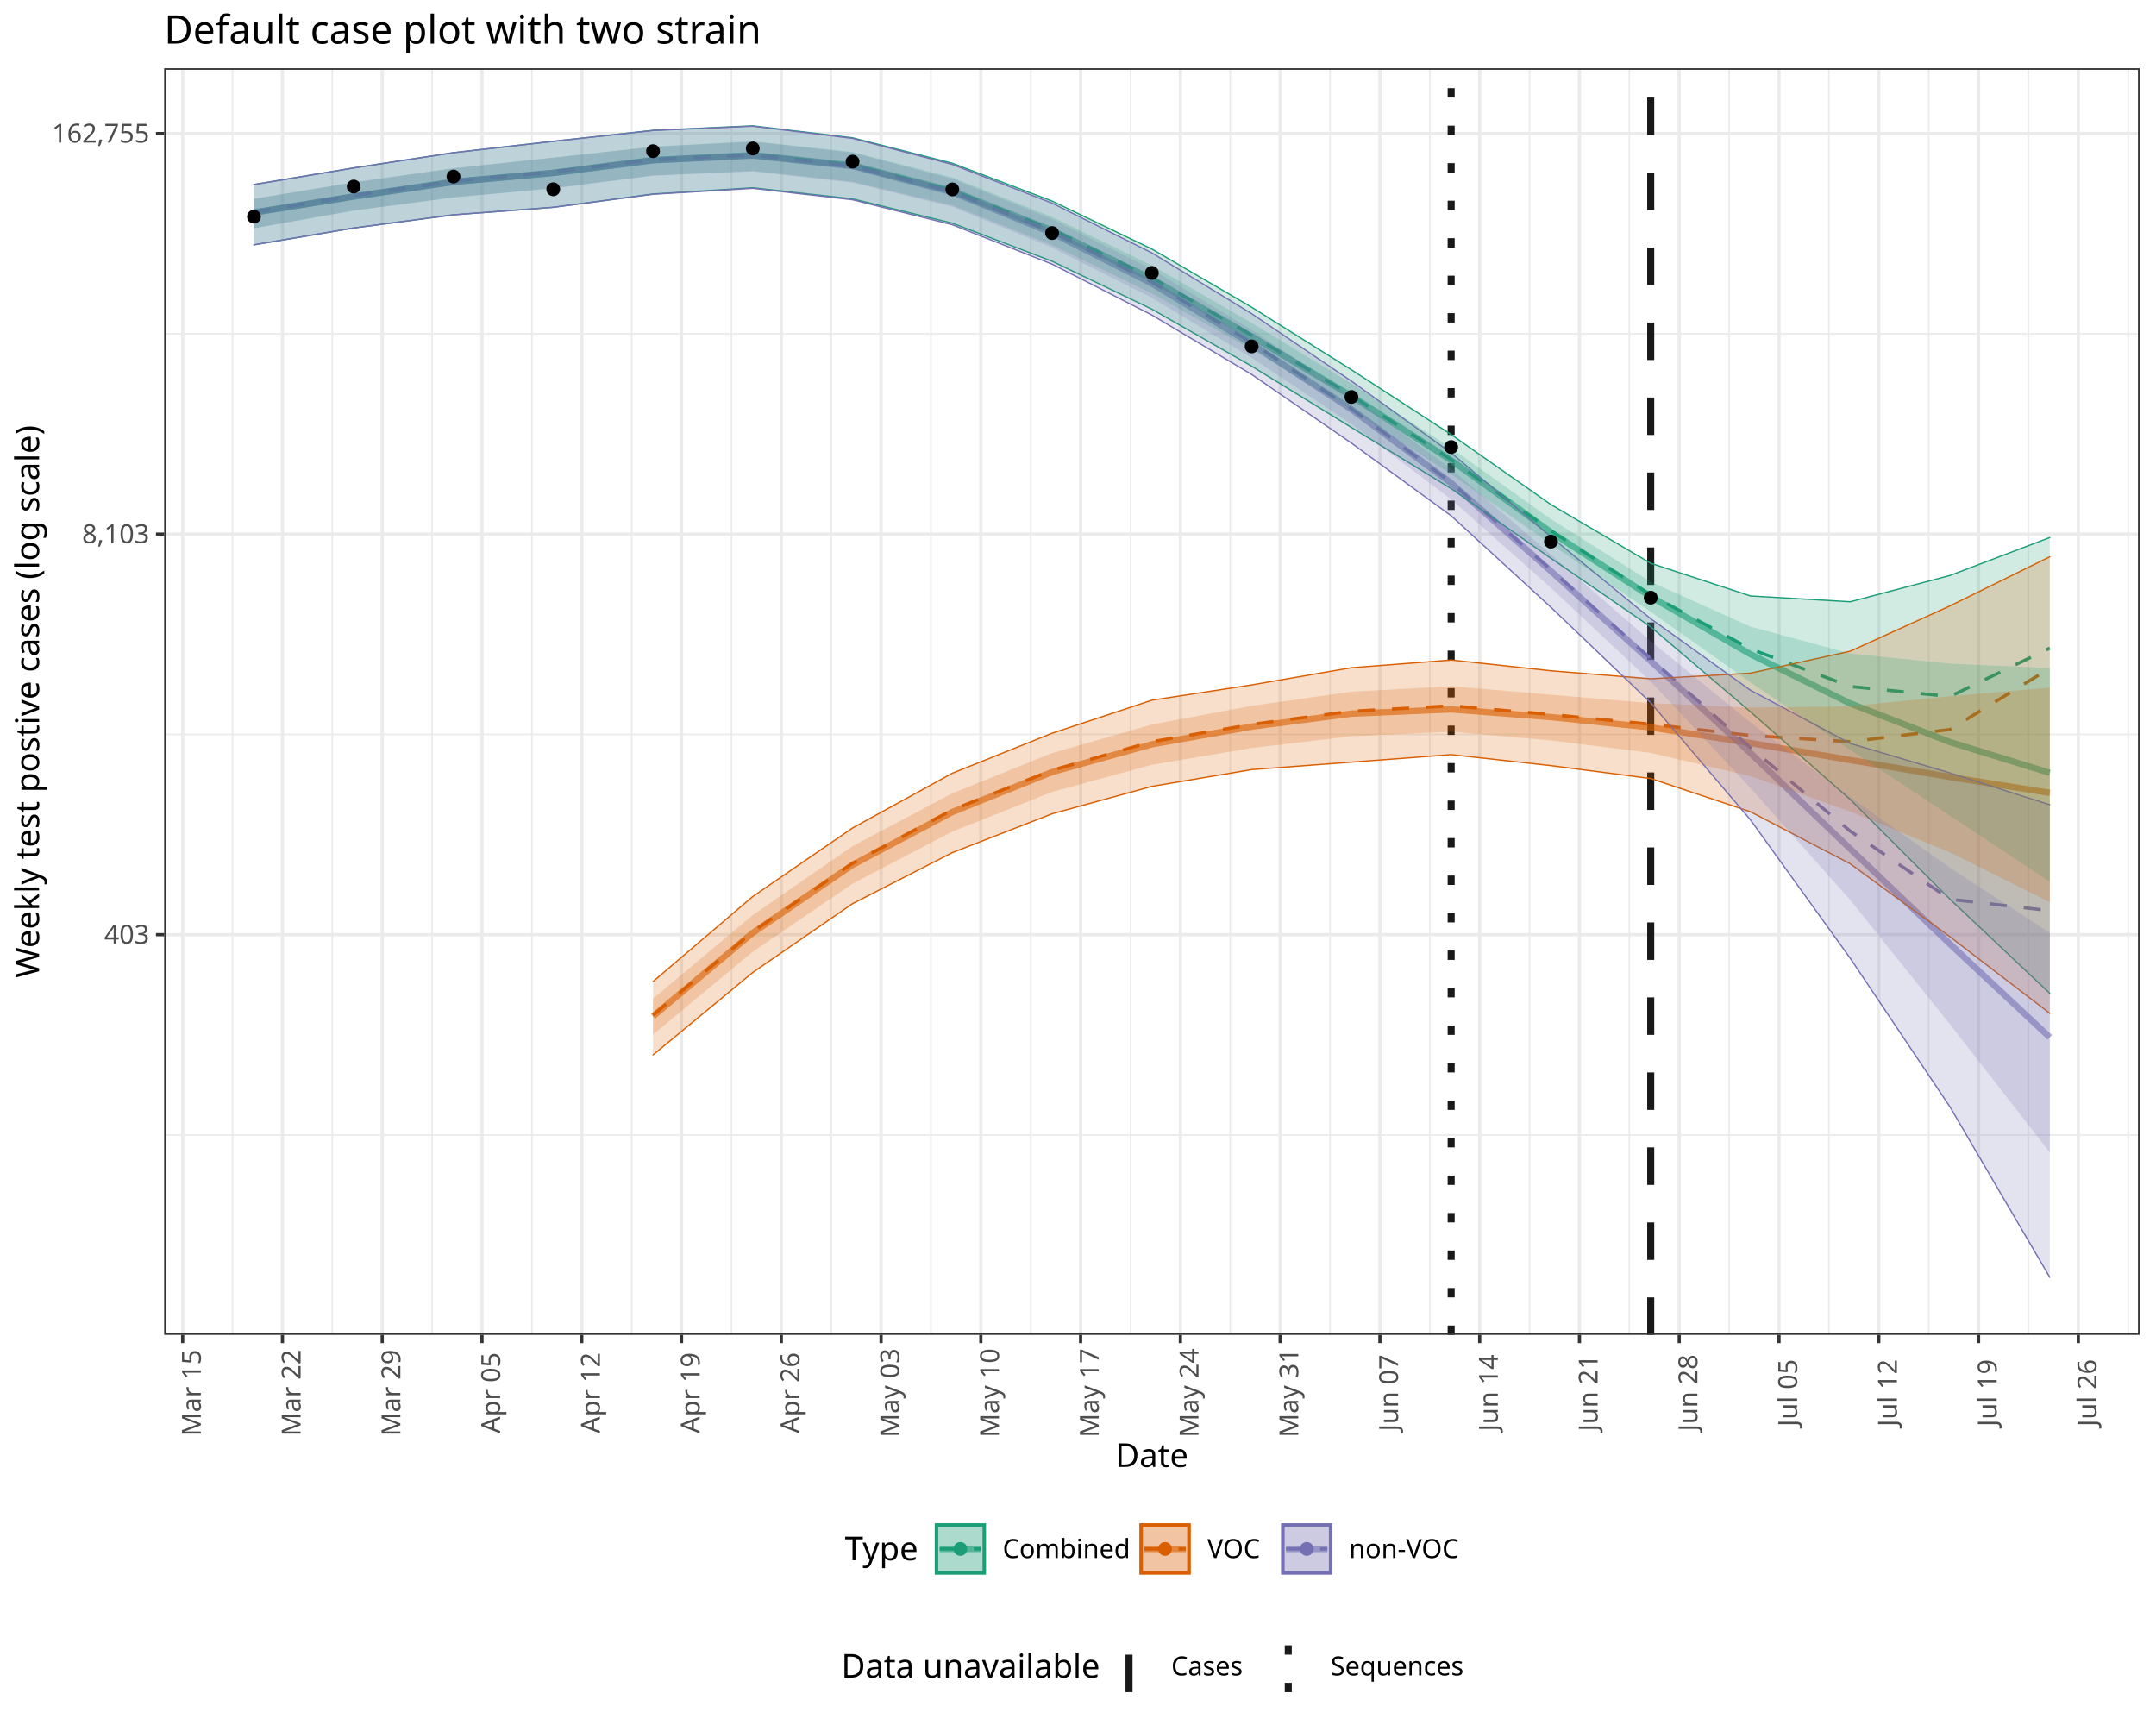
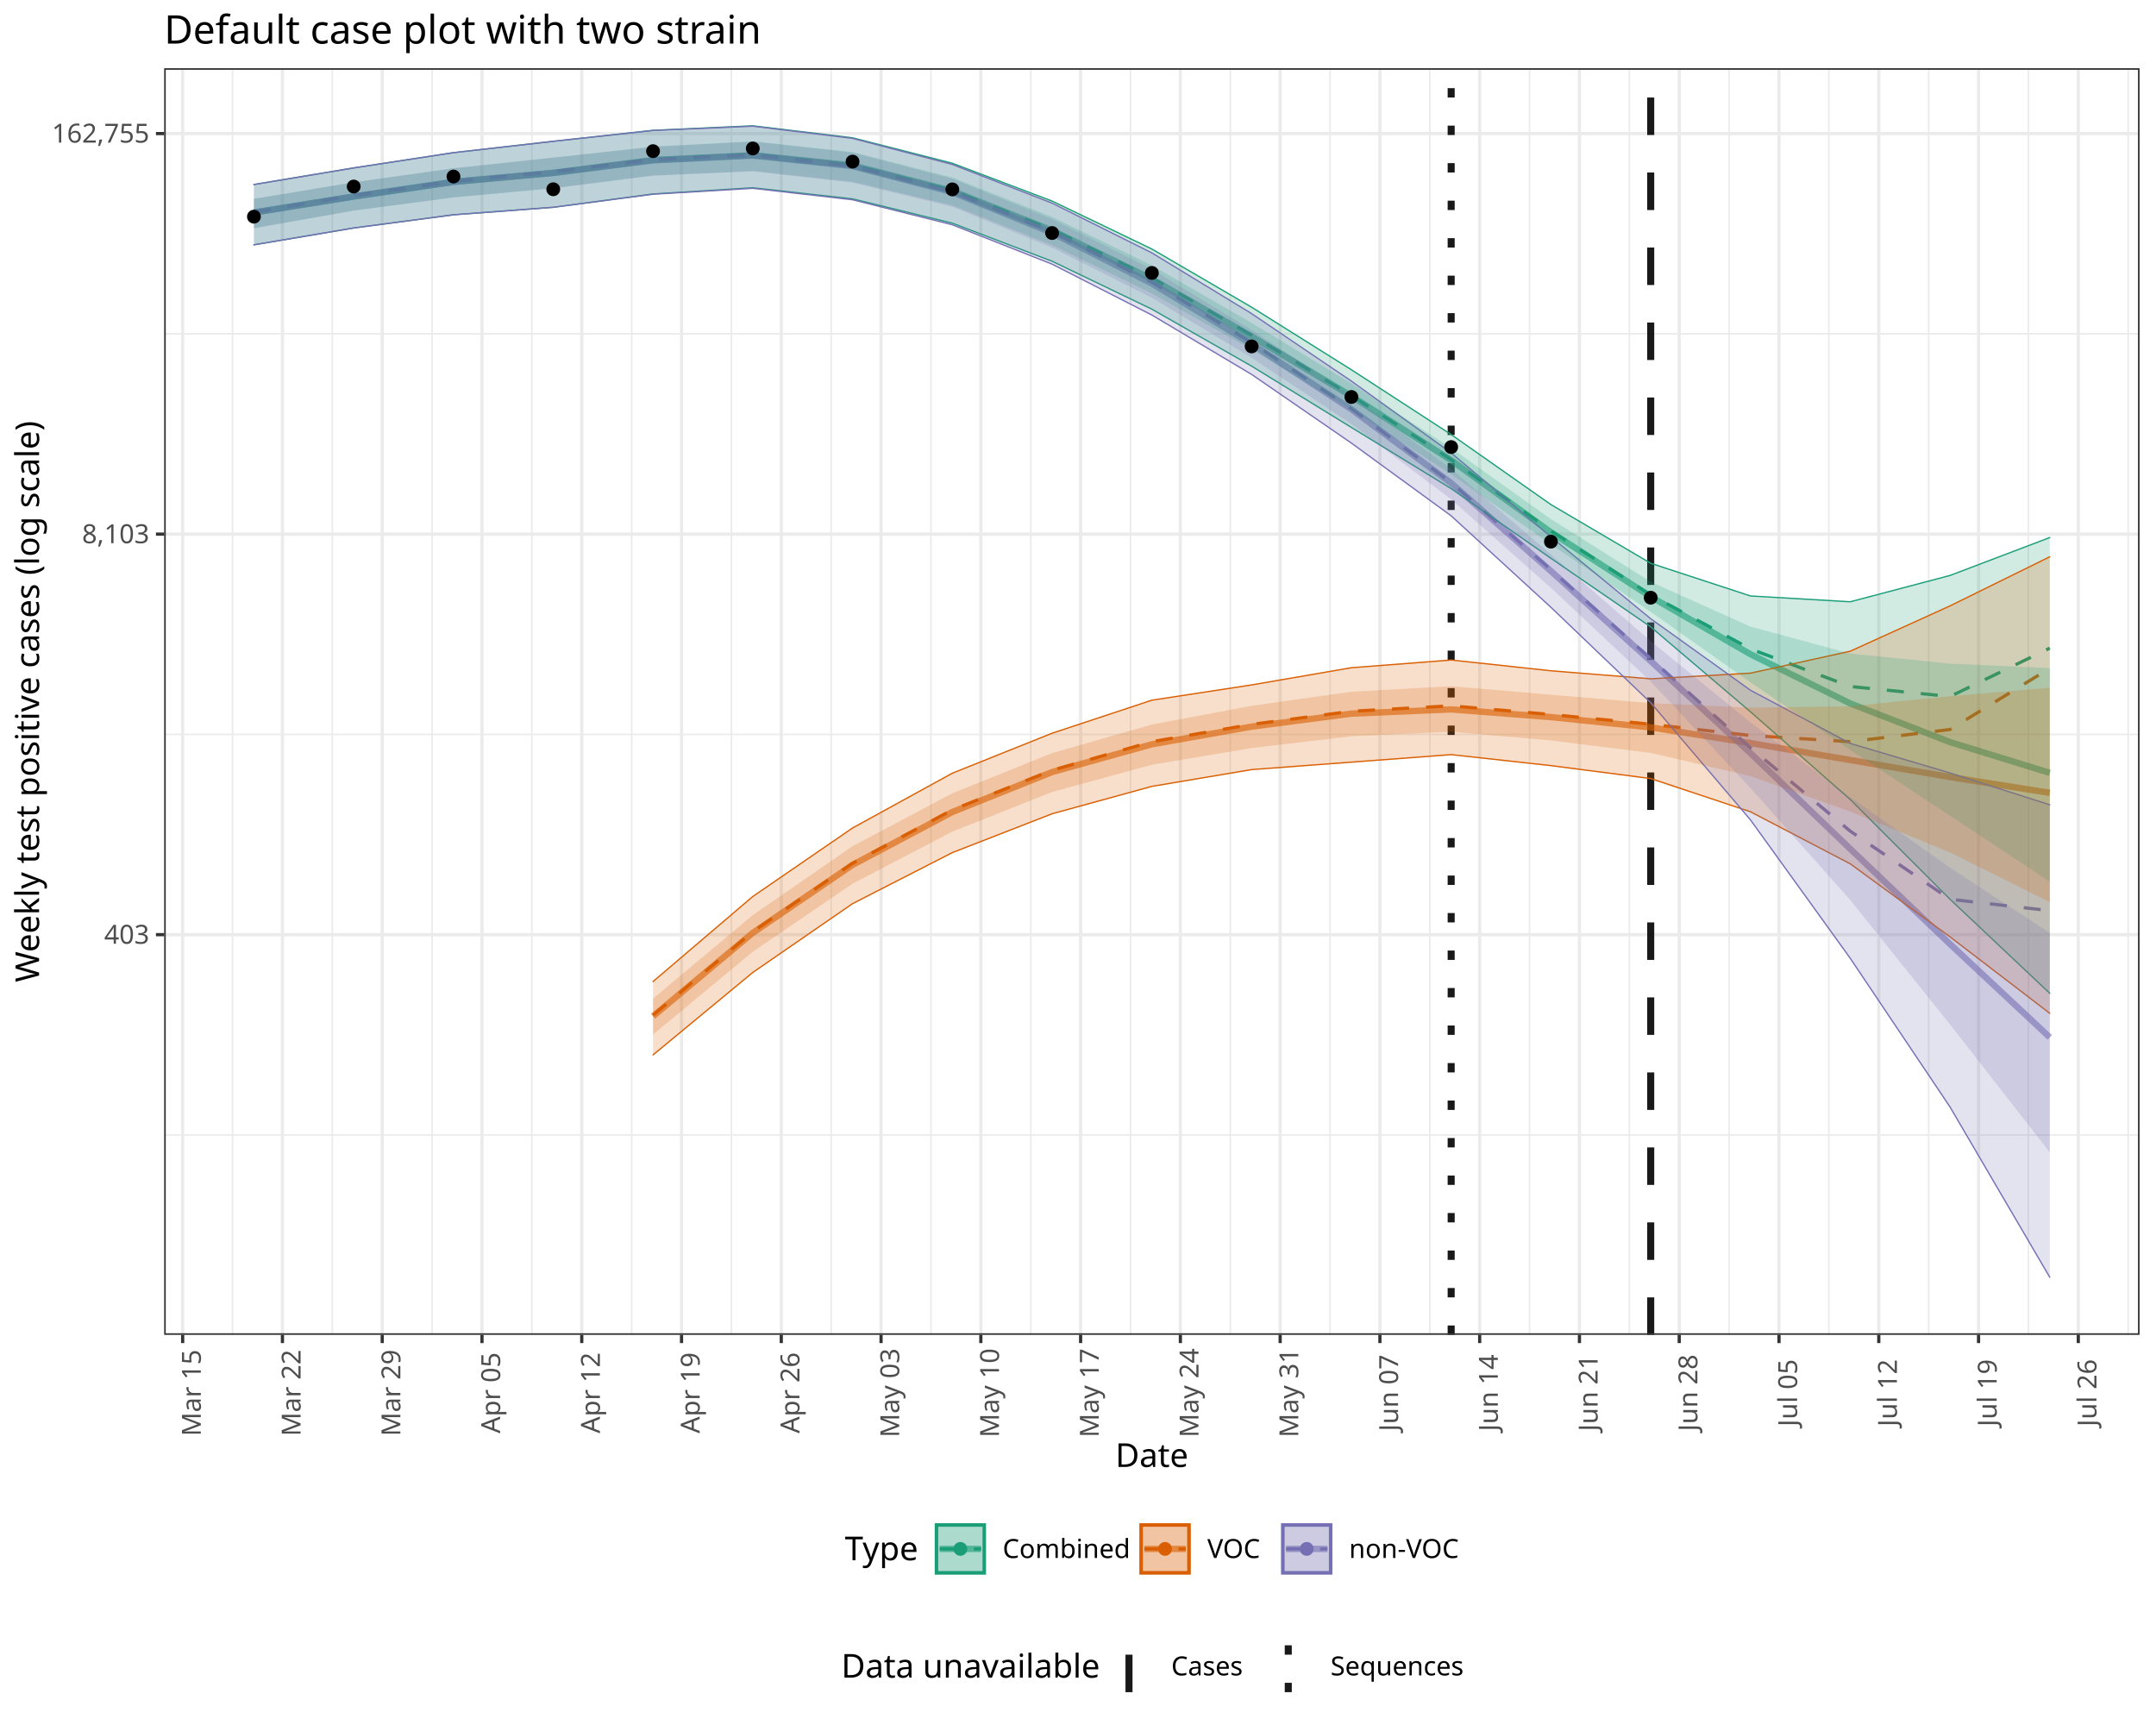
<svg xmlns="http://www.w3.org/2000/svg" class="svglite" data-engine-version="2.0" width="720.00pt" height="576.00pt" viewBox="0 0 720.00 576.00">
  <defs>
    <style type="text/css">
    .svglite line, .svglite polyline, .svglite polygon, .svglite path, .svglite rect, .svglite circle {
      fill: none;
      stroke: #000000;
      stroke-linecap: round;
      stroke-linejoin: round;
      stroke-miterlimit: 10.00;
    }
  </style>
  </defs>
  <rect width="100%" height="100%" style="stroke: none; fill: #FFFFFF;" />
  <defs>
    <clipPath id="cpMC4wMHw3MjAuMDB8MC4wMHw1NzYuMDA=">
      <rect x="0.00" y="0.00" width="720.00" height="576.00" />
    </clipPath>
  </defs>
  <g clip-path="url(#cpMC4wMHw3MjAuMDB8MC4wMHw1NzYuMDA=)">
    <rect x="0.00" y="0.00" width="720.00" height="576.00" style="stroke-width: 1.07; stroke: #FFFFFF; fill: #FFFFFF;" />
  </g>
  <defs>
    <clipPath id="cpNTQuODJ8NzE0LjUyfDIyLjc4fDQ0NS43Mw==">
      <rect x="54.82" y="22.78" width="659.70" height="422.95" />
    </clipPath>
  </defs>
  <g clip-path="url(#cpNTQuODJ8NzE0LjUyfDIyLjc4fDQ0NS43Mw==)">
    <rect x="54.82" y="22.78" width="659.70" height="422.95" style="stroke-width: 1.07; stroke: none; fill: #FFFFFF;" />
    <polyline points="54.82,378.98 714.52,378.98 " style="stroke-width: 0.53; stroke: #EBEBEB; stroke-linecap: butt;" />
    <polyline points="54.82,245.23 714.52,245.23 " style="stroke-width: 0.53; stroke: #EBEBEB; stroke-linecap: butt;" />
    <polyline points="54.82,111.47 714.52,111.47 " style="stroke-width: 0.53; stroke: #EBEBEB; stroke-linecap: butt;" />
    <polyline points="77.66,445.73 77.66,22.78 " style="stroke-width: 0.53; stroke: #EBEBEB; stroke-linecap: butt;" />
    <polyline points="110.98,445.73 110.98,22.78 " style="stroke-width: 0.53; stroke: #EBEBEB; stroke-linecap: butt;" />
    <polyline points="144.30,445.73 144.30,22.78 " style="stroke-width: 0.53; stroke: #EBEBEB; stroke-linecap: butt;" />
    <polyline points="177.62,445.73 177.62,22.78 " style="stroke-width: 0.53; stroke: #EBEBEB; stroke-linecap: butt;" />
    <polyline points="210.94,445.73 210.94,22.78 " style="stroke-width: 0.53; stroke: #EBEBEB; stroke-linecap: butt;" />
    <polyline points="244.26,445.73 244.26,22.78 " style="stroke-width: 0.53; stroke: #EBEBEB; stroke-linecap: butt;" />
    <polyline points="277.57,445.73 277.57,22.78 " style="stroke-width: 0.53; stroke: #EBEBEB; stroke-linecap: butt;" />
    <polyline points="310.89,445.73 310.89,22.78 " style="stroke-width: 0.53; stroke: #EBEBEB; stroke-linecap: butt;" />
    <polyline points="344.21,445.73 344.21,22.78 " style="stroke-width: 0.53; stroke: #EBEBEB; stroke-linecap: butt;" />
    <polyline points="377.53,445.73 377.53,22.78 " style="stroke-width: 0.53; stroke: #EBEBEB; stroke-linecap: butt;" />
    <polyline points="410.85,445.73 410.85,22.78 " style="stroke-width: 0.53; stroke: #EBEBEB; stroke-linecap: butt;" />
    <polyline points="444.17,445.73 444.17,22.78 " style="stroke-width: 0.53; stroke: #EBEBEB; stroke-linecap: butt;" />
    <polyline points="477.48,445.73 477.48,22.78 " style="stroke-width: 0.53; stroke: #EBEBEB; stroke-linecap: butt;" />
    <polyline points="510.80,445.73 510.80,22.78 " style="stroke-width: 0.53; stroke: #EBEBEB; stroke-linecap: butt;" />
    <polyline points="544.12,445.73 544.12,22.78 " style="stroke-width: 0.53; stroke: #EBEBEB; stroke-linecap: butt;" />
    <polyline points="577.44,445.73 577.44,22.78 " style="stroke-width: 0.53; stroke: #EBEBEB; stroke-linecap: butt;" />
    <polyline points="610.76,445.73 610.76,22.78 " style="stroke-width: 0.53; stroke: #EBEBEB; stroke-linecap: butt;" />
    <polyline points="644.08,445.73 644.08,22.78 " style="stroke-width: 0.53; stroke: #EBEBEB; stroke-linecap: butt;" />
    <polyline points="677.39,445.73 677.39,22.78 " style="stroke-width: 0.53; stroke: #EBEBEB; stroke-linecap: butt;" />
    <polyline points="710.71,445.73 710.71,22.78 " style="stroke-width: 0.53; stroke: #EBEBEB; stroke-linecap: butt;" />
    <polyline points="54.82,312.10 714.52,312.10 " style="stroke-width: 1.07; stroke: #EBEBEB; stroke-linecap: butt;" />
    <polyline points="54.82,178.35 714.52,178.35 " style="stroke-width: 1.07; stroke: #EBEBEB; stroke-linecap: butt;" />
    <polyline points="54.82,44.60 714.52,44.60 " style="stroke-width: 1.07; stroke: #EBEBEB; stroke-linecap: butt;" />
    <polyline points="61.00,445.73 61.00,22.78 " style="stroke-width: 1.07; stroke: #EBEBEB; stroke-linecap: butt;" />
    <polyline points="94.32,445.73 94.32,22.78 " style="stroke-width: 1.07; stroke: #EBEBEB; stroke-linecap: butt;" />
    <polyline points="127.64,445.73 127.64,22.78 " style="stroke-width: 1.07; stroke: #EBEBEB; stroke-linecap: butt;" />
    <polyline points="160.96,445.73 160.96,22.78 " style="stroke-width: 1.07; stroke: #EBEBEB; stroke-linecap: butt;" />
    <polyline points="194.28,445.73 194.28,22.78 " style="stroke-width: 1.07; stroke: #EBEBEB; stroke-linecap: butt;" />
    <polyline points="227.60,445.73 227.60,22.78 " style="stroke-width: 1.07; stroke: #EBEBEB; stroke-linecap: butt;" />
    <polyline points="260.91,445.73 260.91,22.78 " style="stroke-width: 1.07; stroke: #EBEBEB; stroke-linecap: butt;" />
    <polyline points="294.23,445.73 294.23,22.78 " style="stroke-width: 1.07; stroke: #EBEBEB; stroke-linecap: butt;" />
    <polyline points="327.55,445.73 327.55,22.78 " style="stroke-width: 1.07; stroke: #EBEBEB; stroke-linecap: butt;" />
    <polyline points="360.87,445.73 360.87,22.78 " style="stroke-width: 1.07; stroke: #EBEBEB; stroke-linecap: butt;" />
    <polyline points="394.19,445.73 394.19,22.78 " style="stroke-width: 1.07; stroke: #EBEBEB; stroke-linecap: butt;" />
    <polyline points="427.51,445.73 427.51,22.78 " style="stroke-width: 1.07; stroke: #EBEBEB; stroke-linecap: butt;" />
    <polyline points="460.82,445.73 460.82,22.78 " style="stroke-width: 1.07; stroke: #EBEBEB; stroke-linecap: butt;" />
    <polyline points="494.14,445.73 494.14,22.78 " style="stroke-width: 1.07; stroke: #EBEBEB; stroke-linecap: butt;" />
    <polyline points="527.46,445.73 527.46,22.78 " style="stroke-width: 1.07; stroke: #EBEBEB; stroke-linecap: butt;" />
    <polyline points="560.78,445.73 560.78,22.78 " style="stroke-width: 1.07; stroke: #EBEBEB; stroke-linecap: butt;" />
    <polyline points="594.10,445.73 594.10,22.78 " style="stroke-width: 1.07; stroke: #EBEBEB; stroke-linecap: butt;" />
    <polyline points="627.42,445.73 627.42,22.78 " style="stroke-width: 1.07; stroke: #EBEBEB; stroke-linecap: butt;" />
    <polyline points="660.74,445.73 660.74,22.78 " style="stroke-width: 1.07; stroke: #EBEBEB; stroke-linecap: butt;" />
    <polyline points="694.05,445.73 694.05,22.78 " style="stroke-width: 1.07; stroke: #EBEBEB; stroke-linecap: butt;" />
    <line x1="551.26" y1="445.73" x2="551.26" y2="22.78" style="stroke-width: 2.35; stroke: #000000; stroke-opacity: 0.90; stroke-dasharray: 12.52,12.52; stroke-linecap: butt;" />
    <line x1="484.62" y1="445.73" x2="484.62" y2="22.78" style="stroke-width: 2.35; stroke: #000000; stroke-opacity: 0.90; stroke-dasharray: 3.13,9.39; stroke-linecap: butt;" />
    <polyline points="84.80,70.96 118.12,65.61 151.44,60.73 184.76,57.73 218.08,53.45 251.39,51.81 284.71,55.24 318.03,63.76 351.35,76.97 384.67,93.18 417.99,112.34 451.31,132.24 484.62,153.69 517.94,177.73 551.26,199.24 584.58,218.46 617.90,234.90 651.22,247.80 684.53,258.07 " style="stroke-width: 2.13; stroke: #1B9E77; stroke-opacity: 0.60; stroke-linecap: butt;" />
    <polyline points="218.08,339.34 251.39,311.49 284.71,288.79 318.03,271.14 351.35,257.79 384.67,248.53 417.99,242.63 451.31,238.29 484.62,236.87 517.94,239.45 551.26,242.89 584.58,248.12 617.90,253.79 651.22,259.46 684.53,264.75 " style="stroke-width: 2.13; stroke: #D95F02; stroke-opacity: 0.60; stroke-linecap: butt;" />
    <polyline points="84.80,70.96 118.12,65.61 151.44,60.73 184.76,57.73 218.08,53.53 251.39,51.94 284.71,55.47 318.03,64.17 351.35,77.77 384.67,94.65 417.99,114.86 451.31,136.67 484.62,161.33 517.94,190.71 551.26,220.74 584.58,251.48 617.90,283.46 651.22,315.24 684.53,346.39 " style="stroke-width: 2.13; stroke: #7570B3; stroke-opacity: 0.60; stroke-linecap: butt;" />
    <polyline points="84.80,70.87 118.12,65.28 151.44,60.56 184.76,57.36 218.08,53.28 251.39,51.63 284.71,55.24 318.03,63.61 351.35,76.66 384.67,92.79 417.99,111.94 451.31,132.11 484.62,153.48 517.94,177.27 551.26,198.66 584.58,216.69 617.90,229.23 651.22,232.57 684.53,216.42 " style="stroke-width: 1.07; stroke: #1B9E77; stroke-dasharray: 5.69,5.69; stroke-linecap: butt;" />
    <polyline points="218.08,338.96 251.39,311.12 284.71,288.26 318.03,270.43 351.35,257.21 384.67,247.67 417.99,241.88 451.31,237.50 484.62,235.68 517.94,238.58 551.26,241.83 584.58,245.59 617.90,247.66 651.22,243.59 684.53,223.14 " style="stroke-width: 1.07; stroke: #D95F02; stroke-dasharray: 5.69,5.69; stroke-linecap: butt;" />
    <polyline points="84.80,70.87 118.12,65.28 151.44,60.56 184.76,57.36 218.08,53.35 251.39,51.76 284.71,55.48 318.03,64.04 351.35,77.45 384.67,94.19 417.99,114.42 451.31,136.51 484.62,161.15 517.94,190.26 551.26,219.95 584.58,249.69 617.90,277.53 651.22,300.27 684.53,304.08 " style="stroke-width: 1.07; stroke: #7570B3; stroke-dasharray: 5.69,5.69; stroke-linecap: butt;" />
    <polygon points="84.80,61.61 118.12,56.07 151.44,50.97 184.76,47.18 218.08,43.51 251.39,42.01 284.71,46.01 318.03,54.51 351.35,67.14 384.67,83.15 417.99,102.58 451.31,123.47 484.62,145.10 517.94,168.49 551.26,188.09 584.58,199.00 617.90,200.94 651.22,192.15 684.53,179.49 684.53,331.69 651.22,300.28 617.90,266.98 584.58,237.69 551.26,209.33 517.94,186.43 484.62,163.16 451.31,142.74 417.99,122.27 384.67,103.24 351.35,87.23 318.03,74.52 284.71,66.40 251.39,62.70 218.08,64.76 184.76,69.22 151.44,71.72 118.12,76.13 84.80,81.75 " style="stroke-width: 0.00; stroke: none; fill: #1B9E77; fill-opacity: 0.20;" />
    <polyline points="84.80,61.61 118.12,56.07 151.44,50.97 184.76,47.18 218.08,43.51 251.39,42.01 284.71,46.01 318.03,54.51 351.35,67.14 384.67,83.15 417.99,102.58 451.31,123.47 484.62,145.10 517.94,168.49 551.26,188.09 584.58,199.00 617.90,200.94 651.22,192.15 684.53,179.49 " style="stroke-width: 0.43; stroke: #1B9E77;" />
    <polyline points="684.53,331.69 651.22,300.28 617.90,266.98 584.58,237.69 551.26,209.33 517.94,186.43 484.62,163.16 451.31,142.74 417.99,122.27 384.67,103.24 351.35,87.23 318.03,74.52 284.71,66.40 251.39,62.70 218.08,64.76 184.76,69.22 151.44,71.72 118.12,76.13 84.80,81.75 " style="stroke-width: 0.43; stroke: #1B9E77;" />
    <polygon points="218.08,327.75 251.39,299.35 284.71,276.47 318.03,258.18 351.35,244.83 384.67,233.80 417.99,228.70 451.31,222.96 484.62,220.39 517.94,223.98 551.26,226.66 584.58,224.78 617.90,217.44 651.22,202.31 684.53,185.91 684.53,338.37 651.22,312.83 617.90,288.44 584.58,271.06 551.26,259.97 517.94,255.65 484.62,251.98 451.31,254.49 417.99,256.98 384.67,262.58 351.35,271.73 318.03,284.70 284.71,301.74 251.39,324.72 218.08,352.25 " style="stroke-width: 0.00; stroke: none; fill: #D95F02; fill-opacity: 0.20;" />
    <polyline points="218.08,327.75 251.39,299.35 284.71,276.47 318.03,258.18 351.35,244.83 384.67,233.80 417.99,228.70 451.31,222.96 484.62,220.39 517.94,223.98 551.26,226.66 584.58,224.78 617.90,217.44 651.22,202.31 684.53,185.91 " style="stroke-width: 0.43; stroke: #D95F02;" />
    <polyline points="684.53,338.37 651.22,312.83 617.90,288.44 584.58,271.06 551.26,259.97 517.94,255.65 484.62,251.98 451.31,254.49 417.99,256.98 384.67,262.58 351.35,271.73 318.03,284.70 284.71,301.74 251.39,324.72 218.08,352.25 " style="stroke-width: 0.43; stroke: #D95F02;" />
    <polygon points="84.80,61.61 118.12,56.07 151.44,50.97 184.76,47.18 218.08,43.57 251.39,42.13 284.71,46.20 318.03,54.91 351.35,67.83 384.67,84.44 417.99,104.73 451.31,127.26 484.62,151.24 517.94,179.26 551.26,206.60 584.58,230.49 617.90,248.24 651.22,258.11 684.53,268.73 684.53,426.51 651.22,369.64 617.90,319.99 584.58,273.78 551.26,234.66 517.94,202.79 484.62,172.24 451.31,147.96 417.99,125.03 384.67,105.20 351.35,88.20 318.03,75.05 284.71,66.70 251.39,62.88 218.08,64.86 184.76,69.22 151.44,71.72 118.12,76.13 84.80,81.75 " style="stroke-width: 0.00; stroke: none; fill: #7570B3; fill-opacity: 0.20;" />
    <polyline points="84.80,61.61 118.12,56.07 151.44,50.97 184.76,47.18 218.08,43.57 251.39,42.13 284.71,46.20 318.03,54.91 351.35,67.83 384.67,84.44 417.99,104.73 451.31,127.26 484.62,151.24 517.94,179.26 551.26,206.60 584.58,230.49 617.90,248.24 651.22,258.11 684.53,268.73 " style="stroke-width: 0.43; stroke: #7570B3;" />
    <polyline points="684.53,426.51 651.22,369.64 617.90,319.99 584.58,273.78 551.26,234.66 517.94,202.79 484.62,172.24 451.31,147.96 417.99,125.03 384.67,105.20 351.35,88.20 318.03,75.05 284.71,66.70 251.39,62.88 218.08,64.86 184.76,69.22 151.44,71.72 118.12,76.13 84.80,81.75 " style="stroke-width: 0.43; stroke: #7570B3;" />
    <polygon points="84.80,66.39 118.12,60.88 151.44,56.18 184.76,52.63 218.08,48.95 251.39,47.17 284.71,50.76 318.03,59.28 351.35,72.45 384.67,88.63 417.99,107.83 451.31,128.06 484.62,149.57 517.94,173.33 551.26,194.28 584.58,209.23 617.90,218.23 651.22,221.61 684.53,223.09 684.53,294.44 651.22,272.40 617.90,250.43 584.58,227.85 551.26,204.30 517.94,181.77 484.62,158.34 451.31,136.90 417.99,116.71 384.67,97.96 351.35,81.84 318.03,68.56 284.71,60.70 251.39,57.08 218.08,58.58 184.76,62.85 151.44,65.92 118.12,70.31 84.80,76.21 " style="stroke-width: 0.00; stroke: none; fill: #1B9E77; fill-opacity: 0.20;" />
    <polyline points="84.80,66.39 118.12,60.88 151.44,56.18 184.76,52.63 218.08,48.95 251.39,47.17 284.71,50.76 318.03,59.28 351.35,72.45 384.67,88.63 417.99,107.83 451.31,128.06 484.62,149.57 517.94,173.33 551.26,194.28 584.58,209.23 617.90,218.23 651.22,221.61 684.53,223.09 " style="stroke-width: 1.07; stroke: none;" />
    <polyline points="684.53,294.44 651.22,272.40 617.90,250.43 584.58,227.85 551.26,204.30 517.94,181.77 484.62,158.34 451.31,136.90 417.99,116.71 384.67,97.96 351.35,81.84 318.03,68.56 284.71,60.70 251.39,57.08 218.08,58.58 184.76,62.85 151.44,65.92 118.12,70.31 84.80,76.21 " style="stroke-width: 1.07; stroke: none;" />
    <polygon points="218.08,333.44 251.39,305.56 284.71,282.54 318.03,264.89 351.35,251.46 384.67,241.92 417.99,235.68 451.31,230.97 484.62,229.13 517.94,231.97 551.26,234.79 584.58,236.28 617.90,235.83 651.22,232.47 684.53,229.64 684.53,301.25 651.22,284.66 617.90,270.97 584.58,259.16 551.26,251.41 517.94,247.25 484.62,244.33 451.31,245.85 417.99,249.78 384.67,255.37 351.35,264.45 318.03,277.70 284.71,295.08 251.39,317.81 218.08,345.44 " style="stroke-width: 0.00; stroke: none; fill: #D95F02; fill-opacity: 0.20;" />
    <polyline points="218.08,333.44 251.39,305.56 284.71,282.54 318.03,264.89 351.35,251.46 384.67,241.92 417.99,235.68 451.31,230.97 484.62,229.13 517.94,231.97 551.26,234.79 584.58,236.28 617.90,235.83 651.22,232.47 684.53,229.64 " style="stroke-width: 1.07; stroke: none;" />
    <polyline points="684.53,301.25 651.22,284.66 617.90,270.97 584.58,259.16 551.26,251.41 517.94,247.25 484.62,244.33 451.31,245.85 417.99,249.78 384.67,255.37 351.35,264.45 318.03,277.70 284.71,295.08 251.39,317.81 218.08,345.44 " style="stroke-width: 1.07; stroke: none;" />
    <polygon points="84.80,66.39 118.12,60.88 151.44,56.18 184.76,52.63 218.08,49.02 251.39,47.28 284.71,50.97 318.03,59.69 351.35,73.18 384.67,89.90 417.99,110.16 451.31,132.05 484.62,156.58 517.94,185.17 551.26,214.08 584.58,241.24 617.90,266.14 651.22,289.75 684.53,311.49 684.53,384.80 651.22,342.07 617.90,300.53 584.58,263.14 551.26,227.58 517.94,196.30 484.62,166.75 451.31,141.59 417.99,119.46 384.67,99.44 351.35,82.68 318.03,69.03 284.71,60.98 251.39,57.23 218.08,58.67 184.76,62.85 151.44,65.92 118.12,70.31 84.80,76.21 " style="stroke-width: 0.00; stroke: none; fill: #7570B3; fill-opacity: 0.20;" />
    <polyline points="84.80,66.39 118.12,60.88 151.44,56.18 184.76,52.63 218.08,49.02 251.39,47.28 284.71,50.97 318.03,59.69 351.35,73.18 384.67,89.90 417.99,110.16 451.31,132.05 484.62,156.58 517.94,185.17 551.26,214.08 584.58,241.24 617.90,266.14 651.22,289.75 684.53,311.49 " style="stroke-width: 1.07; stroke: none;" />
    <polyline points="684.53,384.80 651.22,342.07 617.90,300.53 584.58,263.14 551.26,227.58 517.94,196.30 484.62,166.75 451.31,141.59 417.99,119.46 384.67,99.44 351.35,82.68 318.03,69.03 284.71,60.98 251.39,57.23 218.08,58.67 184.76,62.85 151.44,65.92 118.12,70.31 84.80,76.21 " style="stroke-width: 1.07; stroke: none;" />
    <circle cx="84.80" cy="72.35" r="1.95" style="stroke-width: 0.71; fill: #000000;" />
    <circle cx="118.12" cy="62.29" r="1.95" style="stroke-width: 0.71; fill: #000000;" />
    <circle cx="151.44" cy="58.95" r="1.95" style="stroke-width: 0.71; fill: #000000;" />
    <circle cx="184.76" cy="63.20" r="1.95" style="stroke-width: 0.71; fill: #000000;" />
    <circle cx="218.08" cy="50.47" r="1.95" style="stroke-width: 0.71; fill: #000000;" />
    <circle cx="251.39" cy="49.57" r="1.95" style="stroke-width: 0.71; fill: #000000;" />
    <circle cx="284.71" cy="53.97" r="1.95" style="stroke-width: 0.71; fill: #000000;" />
    <circle cx="318.03" cy="63.24" r="1.95" style="stroke-width: 0.71; fill: #000000;" />
    <circle cx="351.35" cy="77.81" r="1.95" style="stroke-width: 0.71; fill: #000000;" />
    <circle cx="384.67" cy="91.13" r="1.95" style="stroke-width: 0.71; fill: #000000;" />
    <circle cx="417.99" cy="115.67" r="1.95" style="stroke-width: 0.71; fill: #000000;" />
    <circle cx="451.31" cy="132.56" r="1.95" style="stroke-width: 0.71; fill: #000000;" />
    <circle cx="484.62" cy="149.28" r="1.95" style="stroke-width: 0.71; fill: #000000;" />
    <circle cx="517.94" cy="180.86" r="1.95" style="stroke-width: 0.71; fill: #000000;" />
    <circle cx="551.26" cy="199.58" r="1.95" style="stroke-width: 0.71; fill: #000000;" />
    <rect x="54.82" y="22.78" width="659.70" height="422.95" style="stroke-width: 1.07; stroke: #333333;" />
  </g>
  <g clip-path="url(#cpMC4wMHw3MjAuMDB8MC4wMHw1NzYuMDA=)">
    <text x="49.88" y="315.13" text-anchor="end" style="font-size: 8.80px; fill: #4D4D4D; font-family: sans;" textLength="14.68px" lengthAdjust="spacingAndGlyphs">403</text>
    <text x="49.88" y="181.38" text-anchor="end" style="font-size: 8.80px; fill: #4D4D4D; font-family: sans;" textLength="22.02px" lengthAdjust="spacingAndGlyphs">8,103</text>
    <text x="49.88" y="47.62" text-anchor="end" style="font-size: 8.80px; fill: #4D4D4D; font-family: sans;" textLength="31.81px" lengthAdjust="spacingAndGlyphs">162,755</text>
    <polyline points="52.08,312.10 54.82,312.10 " style="stroke-width: 1.07; stroke: #333333; stroke-linecap: butt;" />
    <polyline points="52.08,178.35 54.82,178.35 " style="stroke-width: 1.07; stroke: #333333; stroke-linecap: butt;" />
    <polyline points="52.08,44.60 54.82,44.60 " style="stroke-width: 1.07; stroke: #333333; stroke-linecap: butt;" />
    <polyline points="61.00,448.47 61.00,445.73 " style="stroke-width: 1.07; stroke: #333333; stroke-linecap: butt;" />
    <polyline points="94.32,448.47 94.32,445.73 " style="stroke-width: 1.07; stroke: #333333; stroke-linecap: butt;" />
    <polyline points="127.64,448.47 127.64,445.73 " style="stroke-width: 1.07; stroke: #333333; stroke-linecap: butt;" />
    <polyline points="160.96,448.47 160.96,445.73 " style="stroke-width: 1.07; stroke: #333333; stroke-linecap: butt;" />
    <polyline points="194.28,448.47 194.28,445.73 " style="stroke-width: 1.07; stroke: #333333; stroke-linecap: butt;" />
    <polyline points="227.60,448.47 227.60,445.73 " style="stroke-width: 1.07; stroke: #333333; stroke-linecap: butt;" />
    <polyline points="260.91,448.47 260.91,445.73 " style="stroke-width: 1.07; stroke: #333333; stroke-linecap: butt;" />
    <polyline points="294.23,448.47 294.23,445.73 " style="stroke-width: 1.07; stroke: #333333; stroke-linecap: butt;" />
    <polyline points="327.55,448.47 327.55,445.73 " style="stroke-width: 1.07; stroke: #333333; stroke-linecap: butt;" />
    <polyline points="360.87,448.47 360.87,445.73 " style="stroke-width: 1.07; stroke: #333333; stroke-linecap: butt;" />
    <polyline points="394.19,448.47 394.19,445.73 " style="stroke-width: 1.07; stroke: #333333; stroke-linecap: butt;" />
    <polyline points="427.51,448.47 427.51,445.73 " style="stroke-width: 1.07; stroke: #333333; stroke-linecap: butt;" />
    <polyline points="460.82,448.47 460.82,445.73 " style="stroke-width: 1.07; stroke: #333333; stroke-linecap: butt;" />
    <polyline points="494.14,448.47 494.14,445.73 " style="stroke-width: 1.07; stroke: #333333; stroke-linecap: butt;" />
    <polyline points="527.46,448.47 527.46,445.73 " style="stroke-width: 1.07; stroke: #333333; stroke-linecap: butt;" />
    <polyline points="560.78,448.47 560.78,445.73 " style="stroke-width: 1.07; stroke: #333333; stroke-linecap: butt;" />
    <polyline points="594.10,448.47 594.10,445.73 " style="stroke-width: 1.07; stroke: #333333; stroke-linecap: butt;" />
    <polyline points="627.42,448.47 627.42,445.73 " style="stroke-width: 1.07; stroke: #333333; stroke-linecap: butt;" />
    <polyline points="660.74,448.47 660.74,445.73 " style="stroke-width: 1.07; stroke: #333333; stroke-linecap: butt;" />
    <polyline points="694.05,448.47 694.05,445.73 " style="stroke-width: 1.07; stroke: #333333; stroke-linecap: butt;" />
    <text transform="translate(67.06,465.10) rotate(-90)" text-anchor="middle" style="font-size: 8.80px; fill: #4D4D4D; font-family: sans;" textLength="27.39px" lengthAdjust="spacingAndGlyphs">Mar 15</text>
    <text transform="translate(100.38,465.10) rotate(-90)" text-anchor="middle" style="font-size: 8.80px; fill: #4D4D4D; font-family: sans;" textLength="27.39px" lengthAdjust="spacingAndGlyphs">Mar 22</text>
    <text transform="translate(133.70,465.10) rotate(-90)" text-anchor="middle" style="font-size: 8.80px; fill: #4D4D4D; font-family: sans;" textLength="27.39px" lengthAdjust="spacingAndGlyphs">Mar 29</text>
    <text transform="translate(167.02,465.10) rotate(-90)" text-anchor="middle" style="font-size: 8.80px; fill: #4D4D4D; font-family: sans;" textLength="25.93px" lengthAdjust="spacingAndGlyphs">Apr 05</text>
    <text transform="translate(200.33,465.10) rotate(-90)" text-anchor="middle" style="font-size: 8.80px; fill: #4D4D4D; font-family: sans;" textLength="25.93px" lengthAdjust="spacingAndGlyphs">Apr 12</text>
    <text transform="translate(233.65,465.10) rotate(-90)" text-anchor="middle" style="font-size: 8.80px; fill: #4D4D4D; font-family: sans;" textLength="25.93px" lengthAdjust="spacingAndGlyphs">Apr 19</text>
    <text transform="translate(266.97,465.10) rotate(-90)" text-anchor="middle" style="font-size: 8.80px; fill: #4D4D4D; font-family: sans;" textLength="25.93px" lengthAdjust="spacingAndGlyphs">Apr 26</text>
    <text transform="translate(300.29,465.10) rotate(-90)" text-anchor="middle" style="font-size: 8.80px; fill: #4D4D4D; font-family: sans;" textLength="28.87px" lengthAdjust="spacingAndGlyphs">May 03</text>
    <text transform="translate(333.61,465.10) rotate(-90)" text-anchor="middle" style="font-size: 8.80px; fill: #4D4D4D; font-family: sans;" textLength="28.87px" lengthAdjust="spacingAndGlyphs">May 10</text>
    <text transform="translate(366.93,465.10) rotate(-90)" text-anchor="middle" style="font-size: 8.80px; fill: #4D4D4D; font-family: sans;" textLength="28.87px" lengthAdjust="spacingAndGlyphs">May 17</text>
    <text transform="translate(400.24,465.10) rotate(-90)" text-anchor="middle" style="font-size: 8.80px; fill: #4D4D4D; font-family: sans;" textLength="28.87px" lengthAdjust="spacingAndGlyphs">May 24</text>
    <text transform="translate(433.56,465.10) rotate(-90)" text-anchor="middle" style="font-size: 8.80px; fill: #4D4D4D; font-family: sans;" textLength="28.87px" lengthAdjust="spacingAndGlyphs">May 31</text>
    <text transform="translate(466.88,465.10) rotate(-90)" text-anchor="middle" style="font-size: 8.80px; fill: #4D4D4D; font-family: sans;" textLength="26.43px" lengthAdjust="spacingAndGlyphs">Jun 07</text>
    <text transform="translate(500.20,465.10) rotate(-90)" text-anchor="middle" style="font-size: 8.80px; fill: #4D4D4D; font-family: sans;" textLength="26.43px" lengthAdjust="spacingAndGlyphs">Jun 14</text>
    <text transform="translate(533.52,465.10) rotate(-90)" text-anchor="middle" style="font-size: 8.80px; fill: #4D4D4D; font-family: sans;" textLength="26.43px" lengthAdjust="spacingAndGlyphs">Jun 21</text>
    <text transform="translate(566.84,465.10) rotate(-90)" text-anchor="middle" style="font-size: 8.80px; fill: #4D4D4D; font-family: sans;" textLength="26.43px" lengthAdjust="spacingAndGlyphs">Jun 28</text>
    <text transform="translate(600.15,465.10) rotate(-90)" text-anchor="middle" style="font-size: 8.80px; fill: #4D4D4D; font-family: sans;" textLength="23.49px" lengthAdjust="spacingAndGlyphs">Jul 05</text>
    <text transform="translate(633.47,465.10) rotate(-90)" text-anchor="middle" style="font-size: 8.80px; fill: #4D4D4D; font-family: sans;" textLength="23.49px" lengthAdjust="spacingAndGlyphs">Jul 12</text>
    <text transform="translate(666.79,465.10) rotate(-90)" text-anchor="middle" style="font-size: 8.80px; fill: #4D4D4D; font-family: sans;" textLength="23.49px" lengthAdjust="spacingAndGlyphs">Jul 19</text>
    <text transform="translate(700.11,465.10) rotate(-90)" text-anchor="middle" style="font-size: 8.80px; fill: #4D4D4D; font-family: sans;" textLength="23.49px" lengthAdjust="spacingAndGlyphs">Jul 26</text>
    <text x="384.67" y="489.84" text-anchor="middle" style="font-size: 11.00px; font-family: sans;" textLength="23.24px" lengthAdjust="spacingAndGlyphs">Date</text>
-     <text transform="translate(13.05,234.26) rotate(-90)" text-anchor="middle" style="font-size: 11.00px; font-family: sans;" textLength="180.38px" lengthAdjust="spacingAndGlyphs">Weekly test postive cases (log scale)</text>
+     <text transform="translate(13.05,234.26) rotate(-90)" text-anchor="middle" style="font-size: 11.00px; font-family: sans;" textLength="182.83px" lengthAdjust="spacingAndGlyphs">Weekly test positive cases (log scale)</text>
    <rect x="276.66" y="503.08" width="216.02" height="28.24" style="stroke-width: 1.07; stroke: none; fill: #FFFFFF;" />
    <text x="282.14" y="520.99" style="font-size: 11.00px; font-family: sans;" textLength="24.46px" lengthAdjust="spacingAndGlyphs">Type</text>
    <rect x="312.08" y="508.56" width="17.28" height="17.28" style="stroke-width: 1.07; stroke: none; fill: #FFFFFF;" />
    <line x1="313.81" y1="517.20" x2="327.63" y2="517.20" style="stroke-width: 2.13; stroke: #1B9E77; stroke-opacity: 0.60; stroke-linecap: butt;" />
    <line x1="313.81" y1="517.20" x2="327.63" y2="517.20" style="stroke-width: 1.07; stroke: #1B9E77; stroke-dasharray: 5.69,5.69; stroke-linecap: butt;" />
    <rect x="312.36" y="508.85" width="16.71" height="16.71" style="stroke-width: 0.43; stroke: #1B9E77; stroke-linecap: square; stroke-linejoin: miter; fill: #1B9E77; fill-opacity: 0.20;" />
    <rect x="312.79" y="509.27" width="15.86" height="15.86" style="stroke-width: 1.07; stroke: #1B9E77; stroke-linecap: square; stroke-linejoin: miter; fill: #1B9E77; fill-opacity: 0.20;" />
    <circle cx="320.72" cy="517.20" r="1.95" style="stroke-width: 0.71; stroke: #1B9E77; fill: #1B9E77;" />
    <rect x="380.43" y="508.56" width="17.28" height="17.28" style="stroke-width: 1.07; stroke: none; fill: #FFFFFF;" />
    <line x1="382.16" y1="517.20" x2="395.99" y2="517.20" style="stroke-width: 2.13; stroke: #D95F02; stroke-opacity: 0.60; stroke-linecap: butt;" />
    <line x1="382.16" y1="517.20" x2="395.99" y2="517.20" style="stroke-width: 1.07; stroke: #D95F02; stroke-dasharray: 5.69,5.69; stroke-linecap: butt;" />
    <rect x="380.72" y="508.85" width="16.71" height="16.71" style="stroke-width: 0.43; stroke: #D95F02; stroke-linecap: square; stroke-linejoin: miter; fill: #D95F02; fill-opacity: 0.20;" />
    <rect x="381.14" y="509.27" width="15.86" height="15.86" style="stroke-width: 1.07; stroke: #D95F02; stroke-linecap: square; stroke-linejoin: miter; fill: #D95F02; fill-opacity: 0.20;" />
    <circle cx="389.07" cy="517.20" r="1.95" style="stroke-width: 0.71; stroke: #D95F02; fill: #D95F02;" />
    <rect x="427.75" y="508.56" width="17.28" height="17.28" style="stroke-width: 1.07; stroke: none; fill: #FFFFFF;" />
    <line x1="429.48" y1="517.20" x2="443.30" y2="517.20" style="stroke-width: 2.13; stroke: #7570B3; stroke-opacity: 0.60; stroke-linecap: butt;" />
    <line x1="429.48" y1="517.20" x2="443.30" y2="517.20" style="stroke-width: 1.07; stroke: #7570B3; stroke-dasharray: 5.69,5.69; stroke-linecap: butt;" />
    <rect x="428.03" y="508.85" width="16.71" height="16.71" style="stroke-width: 0.43; stroke: #7570B3; stroke-linecap: square; stroke-linejoin: miter; fill: #7570B3; fill-opacity: 0.20;" />
    <rect x="428.46" y="509.27" width="15.86" height="15.86" style="stroke-width: 1.07; stroke: #7570B3; stroke-linecap: square; stroke-linejoin: miter; fill: #7570B3; fill-opacity: 0.20;" />
    <circle cx="436.39" cy="517.20" r="1.95" style="stroke-width: 0.71; stroke: #7570B3; fill: #7570B3;" />
    <text x="334.84" y="520.23" style="font-size: 8.80px; font-family: sans;" textLength="40.12px" lengthAdjust="spacingAndGlyphs">Combined</text>
    <text x="403.19" y="520.23" style="font-size: 8.80px; font-family: sans;" textLength="19.08px" lengthAdjust="spacingAndGlyphs">VOC</text>
    <text x="450.51" y="520.23" style="font-size: 8.80px; font-family: sans;" textLength="36.69px" lengthAdjust="spacingAndGlyphs">non-VOC</text>
    <rect x="275.47" y="542.28" width="218.39" height="28.24" style="stroke-width: 1.07; stroke: none; fill: #FFFFFF;" />
    <text x="280.95" y="560.19" style="font-size: 11.00px; font-family: sans;" textLength="81.95px" lengthAdjust="spacingAndGlyphs">Data unavailable</text>
    <rect x="368.39" y="547.76" width="17.28" height="17.28" style="stroke-width: 1.07; stroke: none; fill: #FFFFFF;" />
    <line x1="377.03" y1="565.04" x2="377.03" y2="547.76" style="stroke-width: 2.35; stroke: #000000; stroke-opacity: 0.90; stroke-dasharray: 12.52,12.52; stroke-linecap: butt;" />
    <rect x="421.58" y="547.76" width="17.28" height="17.28" style="stroke-width: 1.07; stroke: none; fill: #FFFFFF;" />
    <line x1="430.22" y1="565.04" x2="430.22" y2="547.76" style="stroke-width: 2.35; stroke: #000000; stroke-opacity: 0.90; stroke-dasharray: 3.13,9.39; stroke-linecap: butt;" />
    <text x="391.15" y="559.43" style="font-size: 8.80px; font-family: sans;" textLength="24.95px" lengthAdjust="spacingAndGlyphs">Cases</text>
    <text x="444.34" y="559.43" style="font-size: 8.80px; font-family: sans;" textLength="44.05px" lengthAdjust="spacingAndGlyphs">Sequences</text>
    <text x="54.82" y="14.56" style="font-size: 13.20px; font-family: sans;" textLength="185.64px" lengthAdjust="spacingAndGlyphs">Default case plot with two strain</text>
  </g>
</svg>
